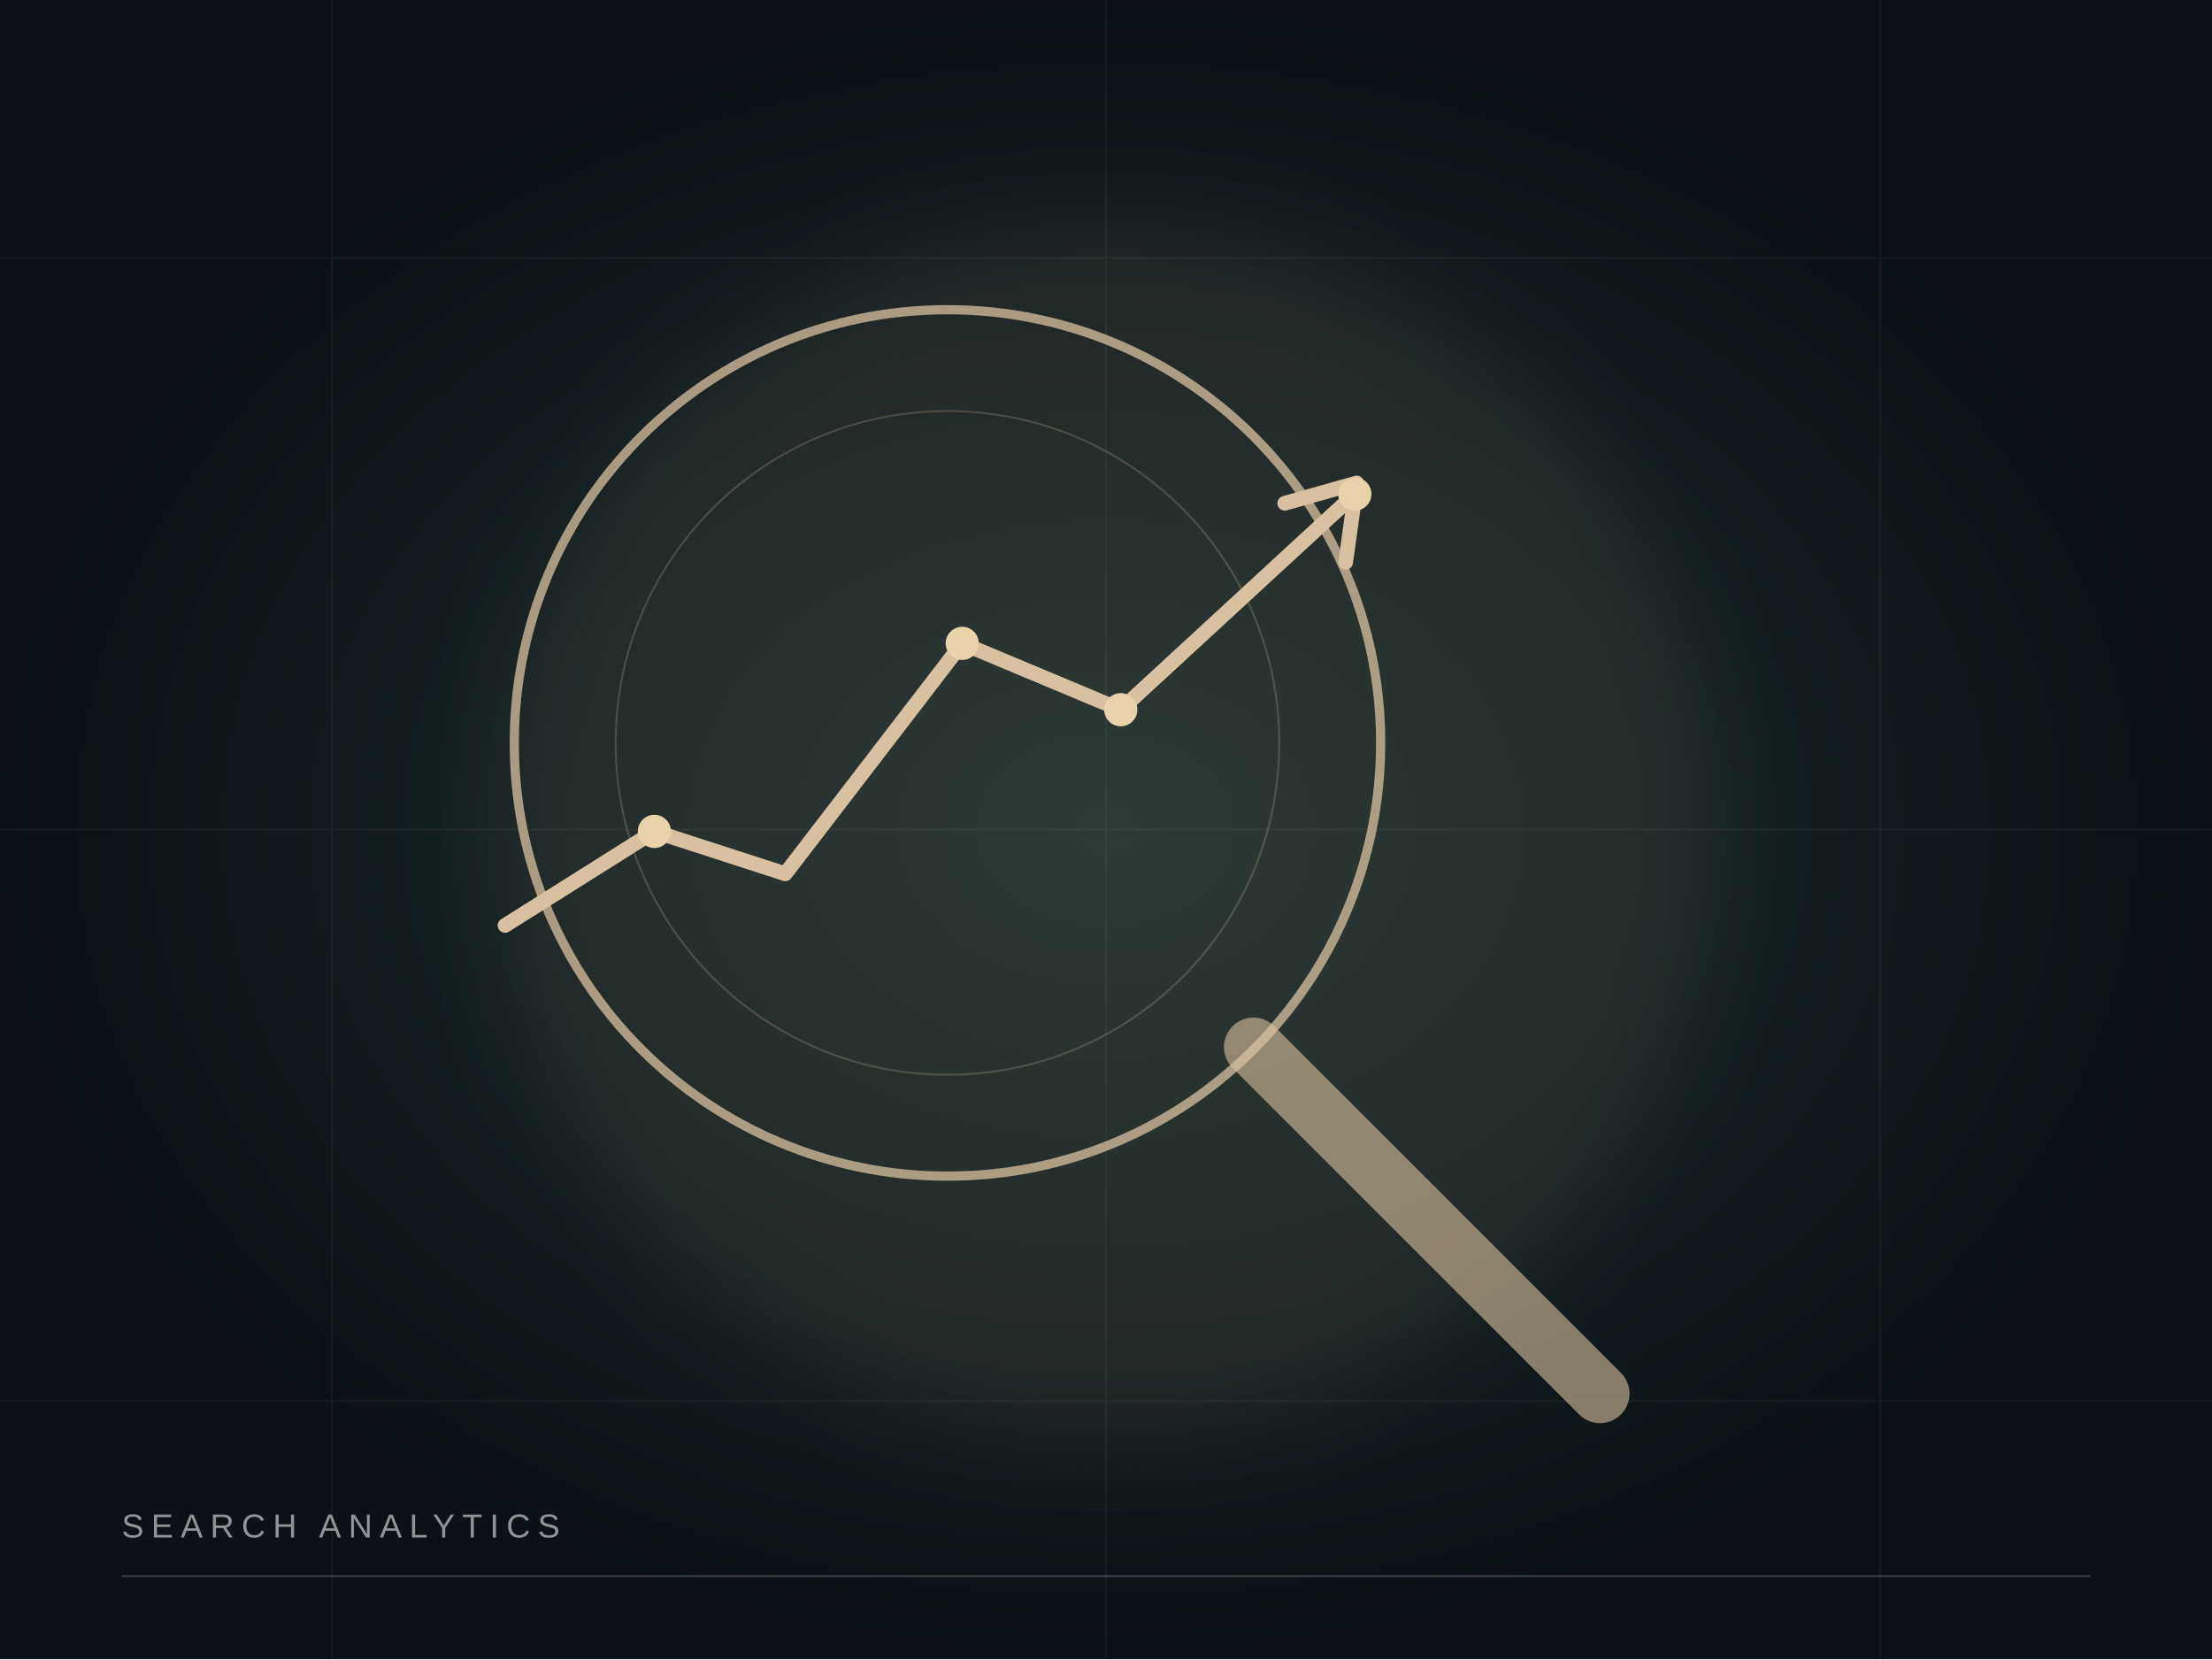
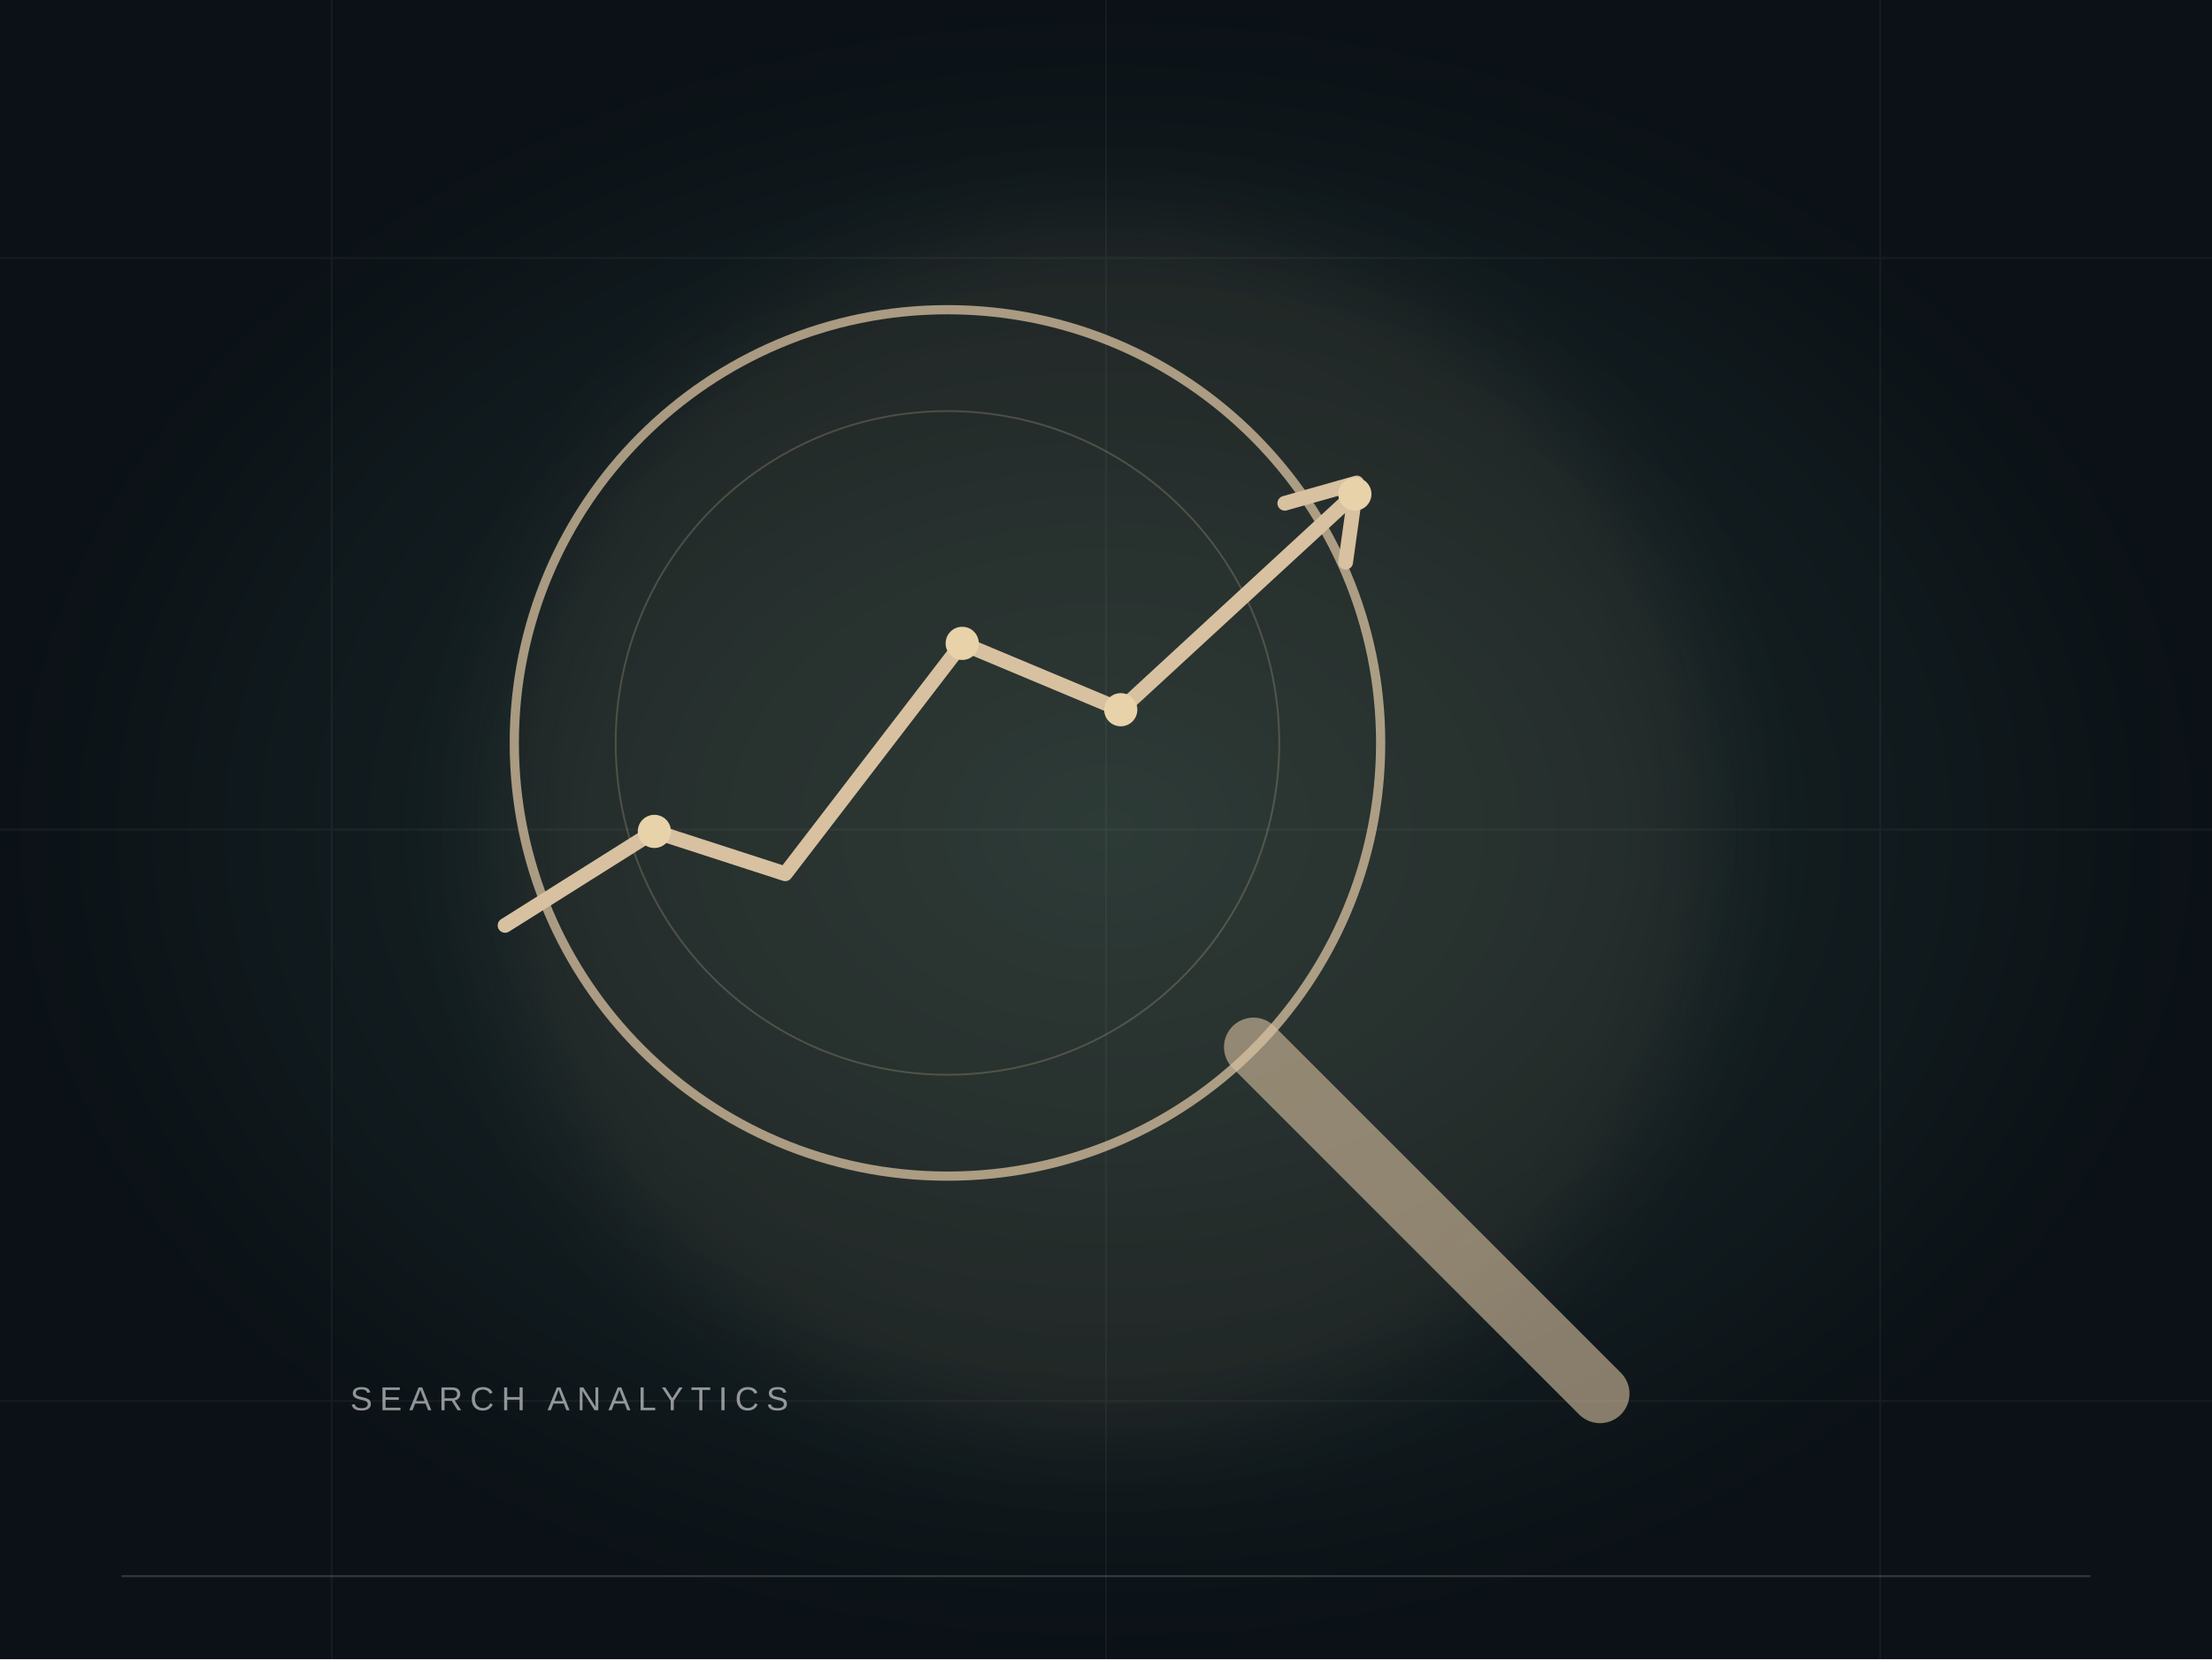
<svg xmlns="http://www.w3.org/2000/svg" viewBox="0 0 1200 900" role="img" aria-label="Search analytics abstract artwork">
  <defs>
    <radialGradient id="bg">
      <stop stop-color="#1e3030" />
      <stop offset="1" stop-color="#0b1116" />
    </radialGradient>
    <linearGradient id="glass" x2="1" y2="1">
      <stop stop-color="#ffffff" stop-opacity=".19" />
      <stop offset="1" stop-color="#ffffff" stop-opacity=".015" />
    </linearGradient>
    <filter id="glow">
      <feGaussianBlur stdDeviation="24" />
    </filter>
  </defs>
  <rect width="1200" height="900" fill="url(#bg)" />
  <path d="M0 140H1200M0 450H1200M0 760H1200M180 0V900M600 0V900M1020 0V900" stroke="#fff" stroke-opacity=".045" />
  <circle cx="600" cy="450" r="330" fill="#c4a57c" opacity=".09" filter="url(#glow)" />
  <g fill="none" stroke="#d8c1a0">
    <circle cx="514" cy="403" r="235" stroke-width="5" opacity=".75" />
    <circle cx="514" cy="403" r="180" opacity=".23" />
    <path d="m680 568 188 188" stroke-width="32" stroke-linecap="round" opacity=".6" />
    <path d="M274 502 355 451 426 474 522 349 608 385 735 268" stroke-width="8" stroke-linecap="round" stroke-linejoin="round" />
    <path d="m697 273 39-11-6 43" stroke-width="8" stroke-linecap="round" stroke-linejoin="round" />
  </g>
  <g fill="#e8d2a9">
    <circle cx="355" cy="451" r="9" />
    <circle cx="522" cy="349" r="9" />
    <circle cx="608" cy="385" r="9" />
    <circle cx="735" cy="268" r="9" />
  </g>
-   <text x="66" y="834" fill="#fff" fill-opacity=".55" font-family="Arial,sans-serif" font-size="18" letter-spacing="4">SEARCH ANALYTICS</text>
+   <text x="190" y="765" fill="#fff" fill-opacity=".55" font-family="Arial,sans-serif" font-size="18" letter-spacing="4">SEARCH ANALYTICS</text>
  <path d="M66 855H1134" stroke="#fff" stroke-opacity=".17" />
</svg>
